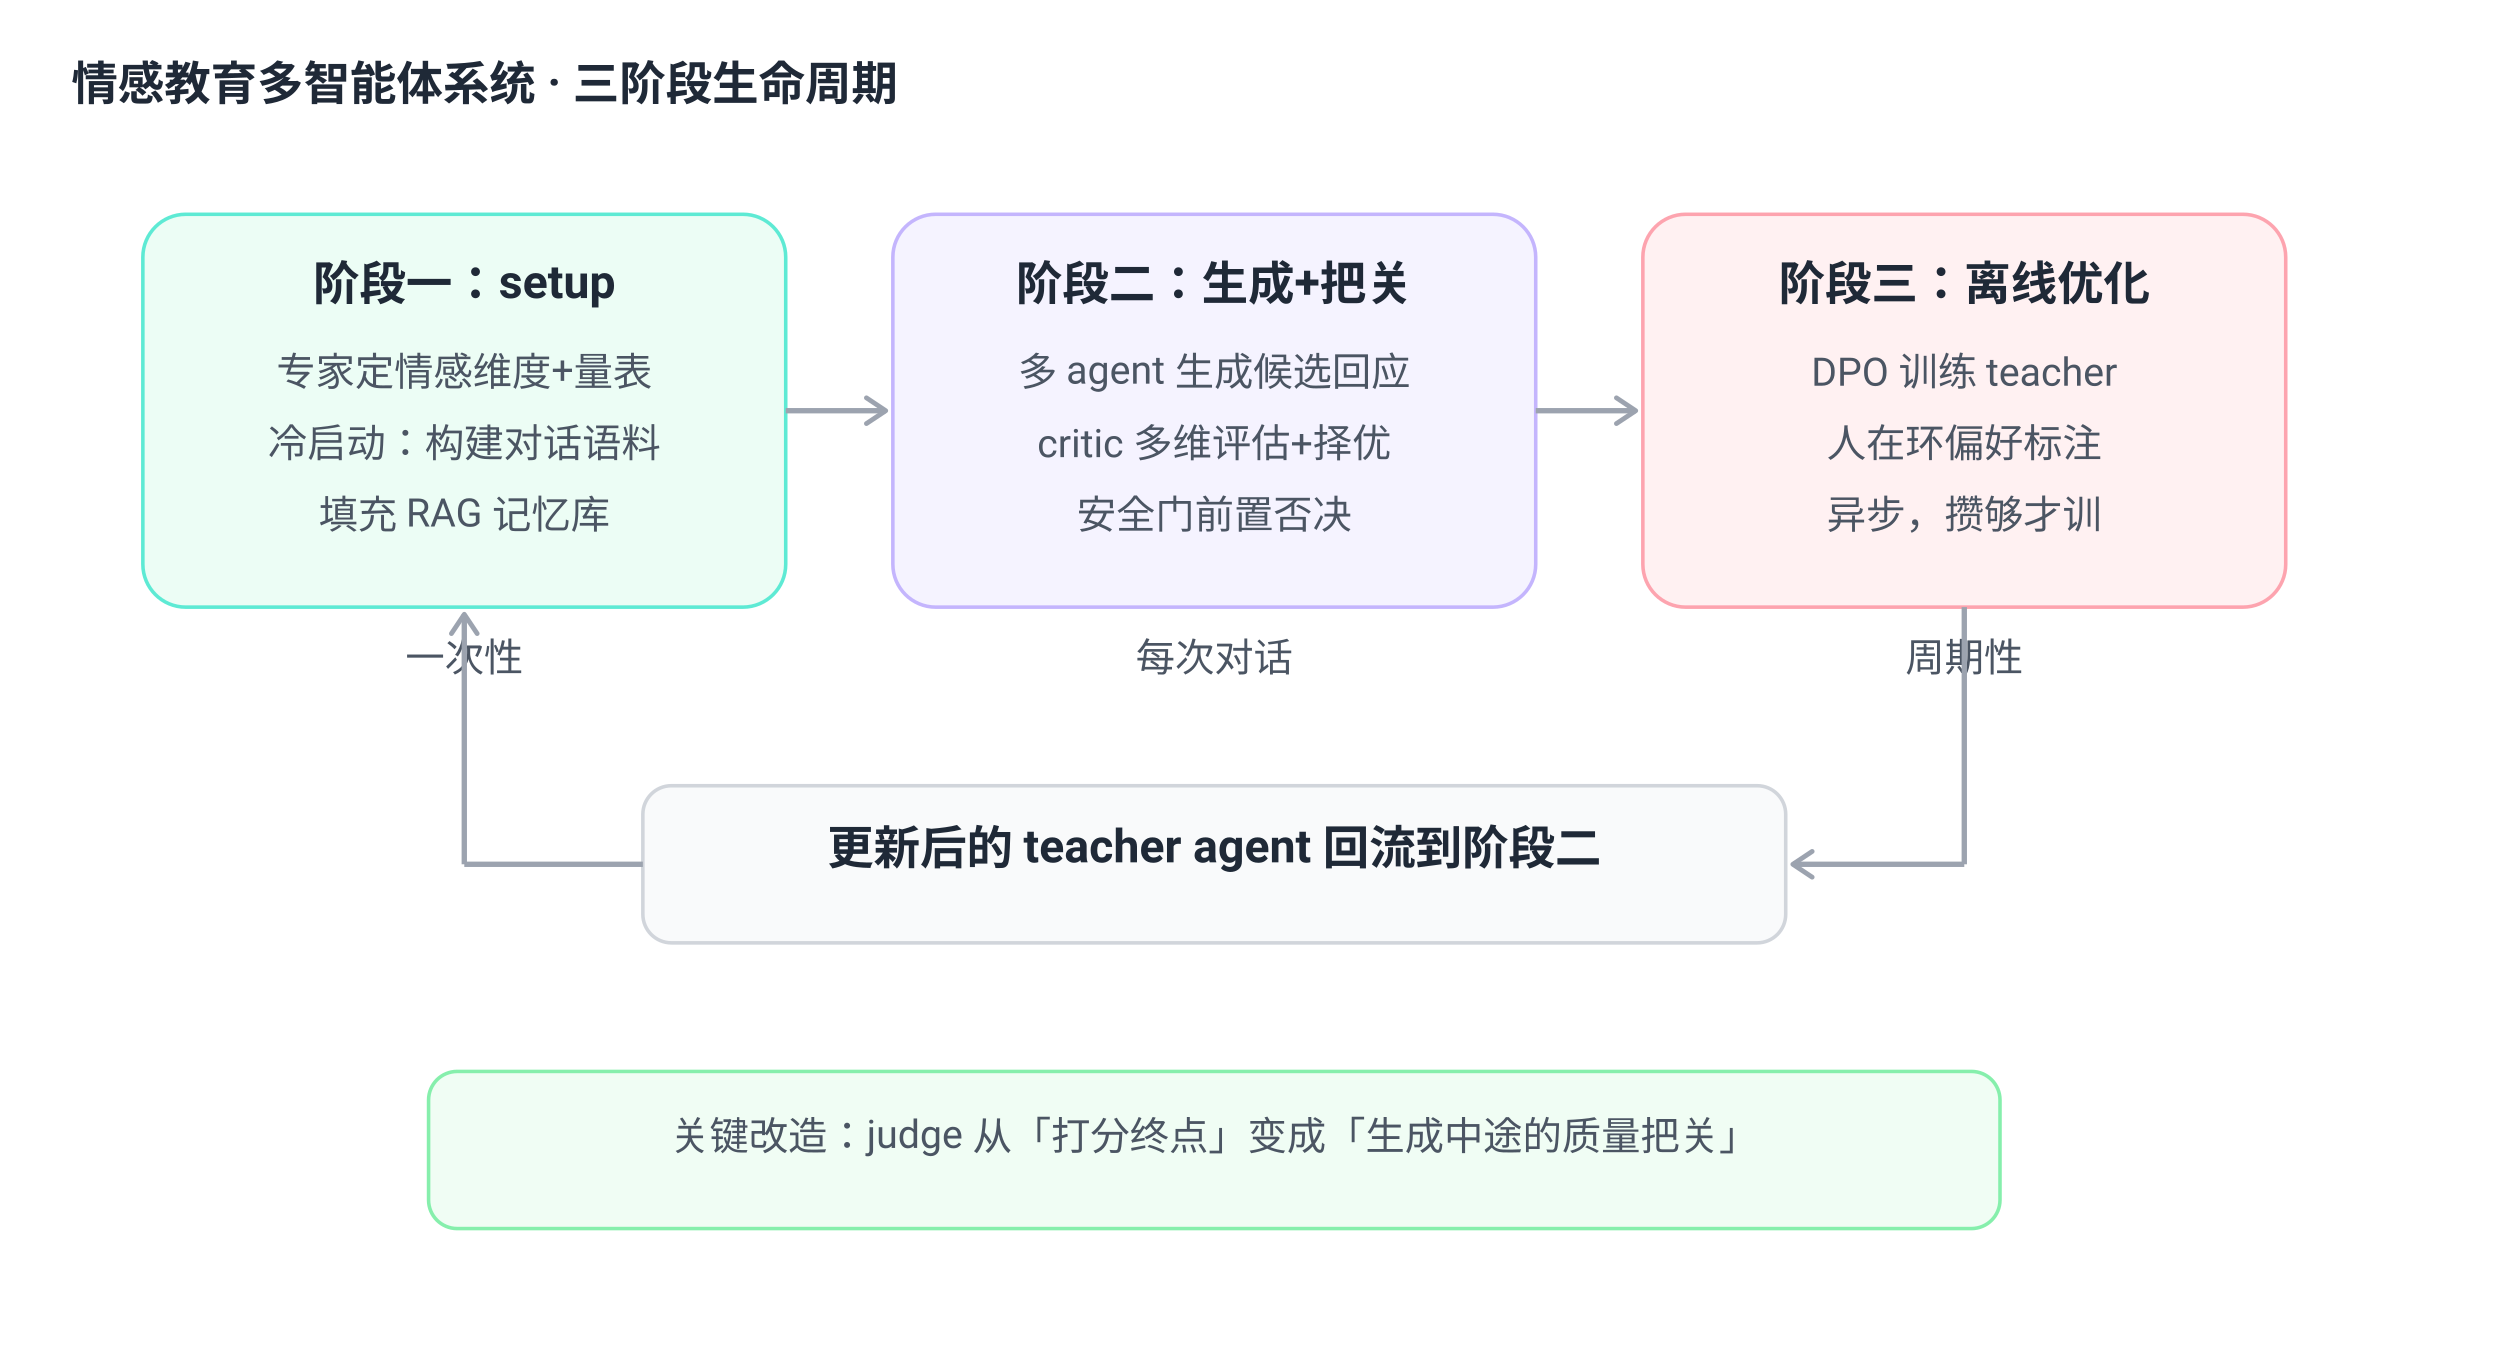
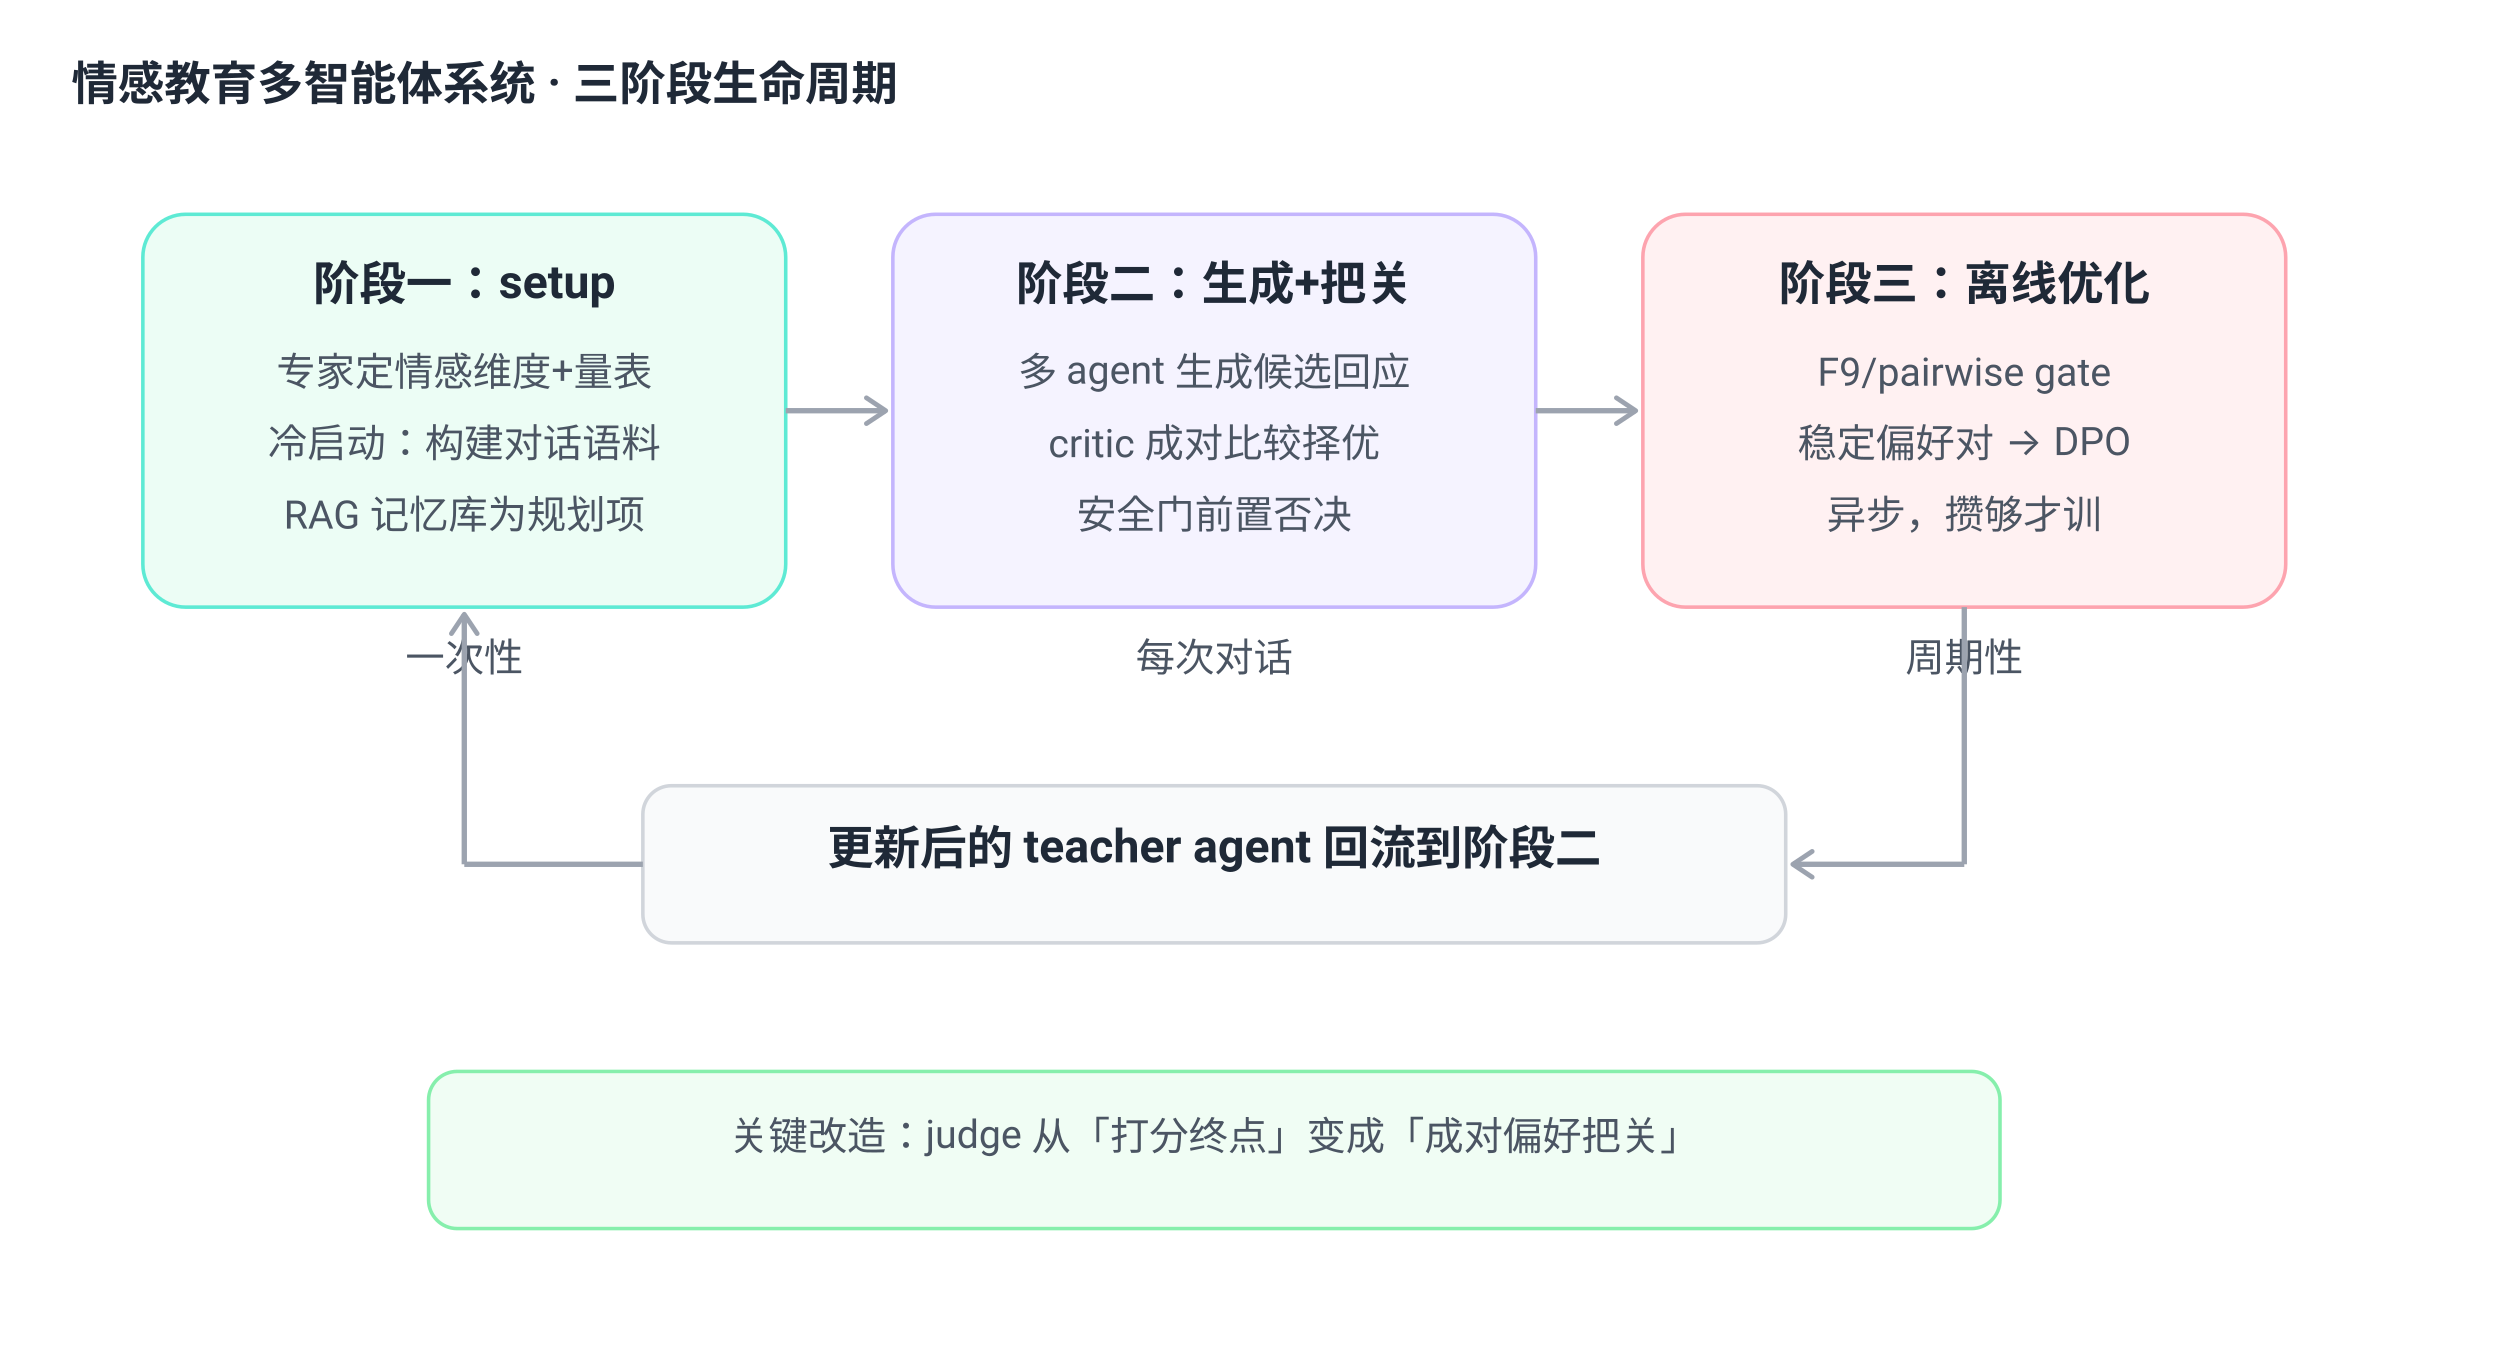
<svg xmlns="http://www.w3.org/2000/svg" width="700" height="380" viewBox="0 0 700 380" font-family="-apple-system,BlinkMacSystemFont,'Segoe UI',Roboto,'PingFang SC','Microsoft YaHei',sans-serif">
  <style>
.th{font-size:13px;font-weight:600;fill:#1f2937}
.ts{font-size:11px;fill:#4b5563}
.teal{fill:#ecfdf5;stroke:#5eead4}
.purple{fill:#f5f3ff;stroke:#c4b5fd}
.coral{fill:#fff1f2;stroke:#fda4af}
.green{fill:#f0fdf4;stroke:#86efac}
.box{fill:#f9fafb;stroke:#d1d5db}
.arr{stroke:#9ca3af;stroke-width:1.5;fill:none}
</style>
  <defs>
    <marker id="a" viewBox="0 0 10 10" refX="8" refY="5" markerWidth="6" markerHeight="6" orient="auto-start-reverse">
      <path d="M2 1L8 5L2 9" fill="none" stroke="#9ca3af" stroke-width="1.5" stroke-linecap="round" stroke-linejoin="round" />
    </marker>
  </defs>
  <text class="th" x="20" y="28" font-size="15">情感教育多智能体系统 · 三阶段生命周期</text>
  <rect class="teal" x="40" y="60" width="180" height="110" rx="12" stroke-width="1" />
  <text class="th" x="130" y="84" text-anchor="middle">阶段一：setup</text>
  <text class="ts" x="130" y="108" text-anchor="middle">专家定情感维度+量表</text>
  <text class="ts" x="130" y="128" text-anchor="middle">冷启动：构建对话语料</text>
-   <text class="ts" x="130" y="148" text-anchor="middle">填充 RAG 记忆库</text>
+   <text class="ts" x="130" y="148" text-anchor="middle">RAG 记忆库为规划项</text>
  <rect class="purple" x="250" y="60" width="180" height="110" rx="12" stroke-width="1" />
  <text class="th" x="340" y="84" text-anchor="middle">阶段二：生成+把关</text>
  <text class="ts" x="340" y="108" text-anchor="middle">多 agent 生成候选回应</text>
-   <text class="ts" x="340" y="128" text-anchor="middle">critic 多维评估+择优</text>
+   <text class="ts" x="340" y="128" text-anchor="middle">critic 成对比较择优</text>
  <text class="ts" x="340" y="148" text-anchor="middle">安全门前置否决</text>
  <rect class="coral" x="460" y="60" width="180" height="110" rx="12" stroke-width="1" />
  <text class="th" x="550" y="84" text-anchor="middle">阶段三：离线优化</text>
-   <text class="ts" x="550" y="108" text-anchor="middle">DPO 训练 teacher</text>
-   <text class="ts" x="550" y="128" text-anchor="middle">人在环偏好标注</text>
+   <text class="ts" x="550" y="108" text-anchor="middle">F9/pairwise gate</text>
+   <text class="ts" x="550" y="128" text-anchor="middle">稳定偏好对 → DPO</text>
  <text class="ts" x="550" y="148" text-anchor="middle">异步，攒够才训</text>
  <line x1="220" y1="115" x2="248" y2="115" class="arr" marker-end="url(#a)" />
  <line x1="430" y1="115" x2="458" y2="115" class="arr" marker-end="url(#a)" />
  <text class="ts" x="130" y="188" text-anchor="middle">一次性</text>
  <text class="ts" x="340" y="188" text-anchor="middle">每次对话</text>
  <text class="ts" x="550" y="188" text-anchor="middle">周期性</text>
  <rect class="box" x="180" y="220" width="320" height="44" rx="8" stroke-width="1" />
  <text class="th" x="340" y="242" text-anchor="middle">更新后的 teacher agent 回流到阶段二</text>
  <line x1="550" y1="170" x2="550" y2="242" class="arr" />
  <line x1="550" y1="242" x2="502" y2="242" class="arr" marker-end="url(#a)" />
  <line x1="180" y1="242" x2="130" y2="242" class="arr" />
  <line x1="130" y1="242" x2="130" y2="172" class="arr" marker-end="url(#a)" />
  <rect class="green" x="120" y="300" width="440" height="44" rx="8" stroke-width="1" />
-   <text class="ts" x="340" y="322" text-anchor="middle">关键改造：judge 从「打分终点」变成「生成中途的质量把关」</text>
+   <text class="ts" x="340" y="322" text-anchor="middle">关键改造：judge 从「打分终点」变成「成对偏好把关」</text>
</svg>
